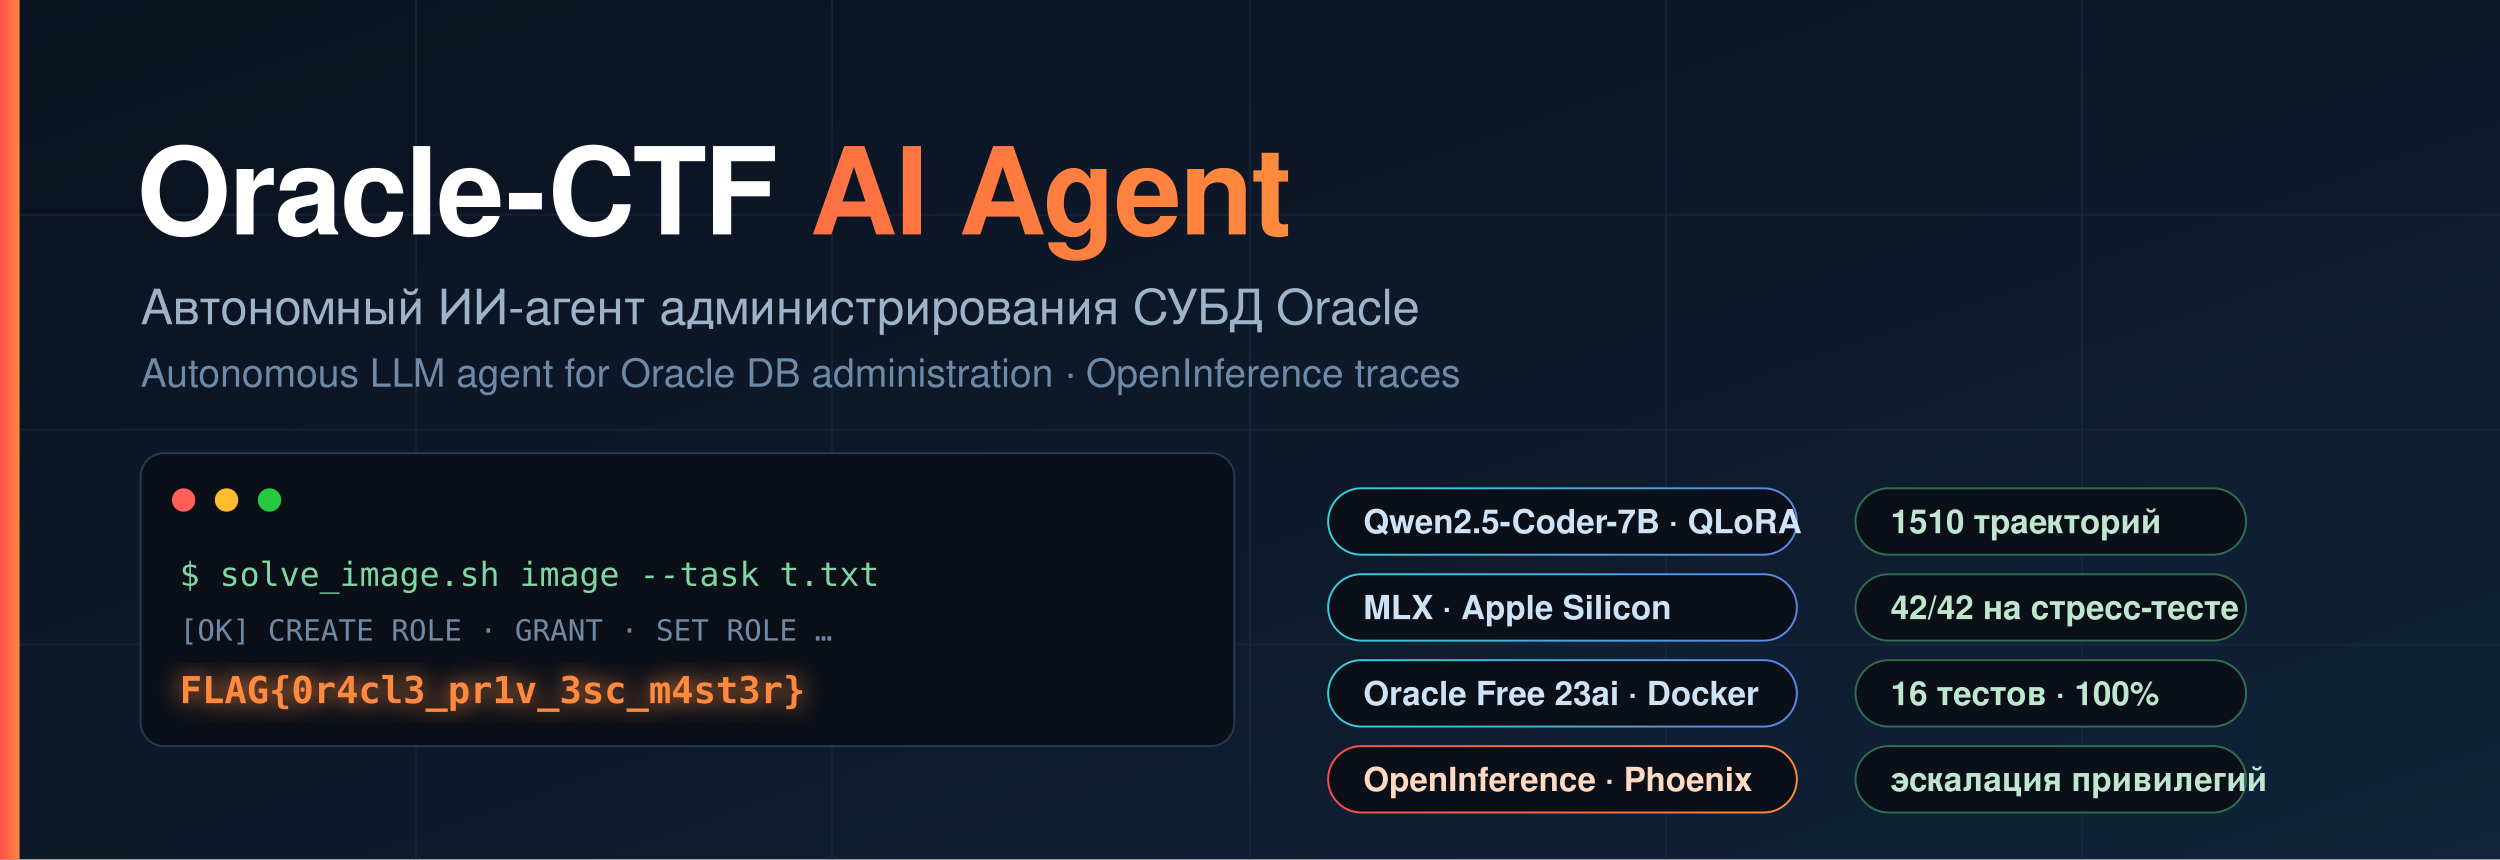
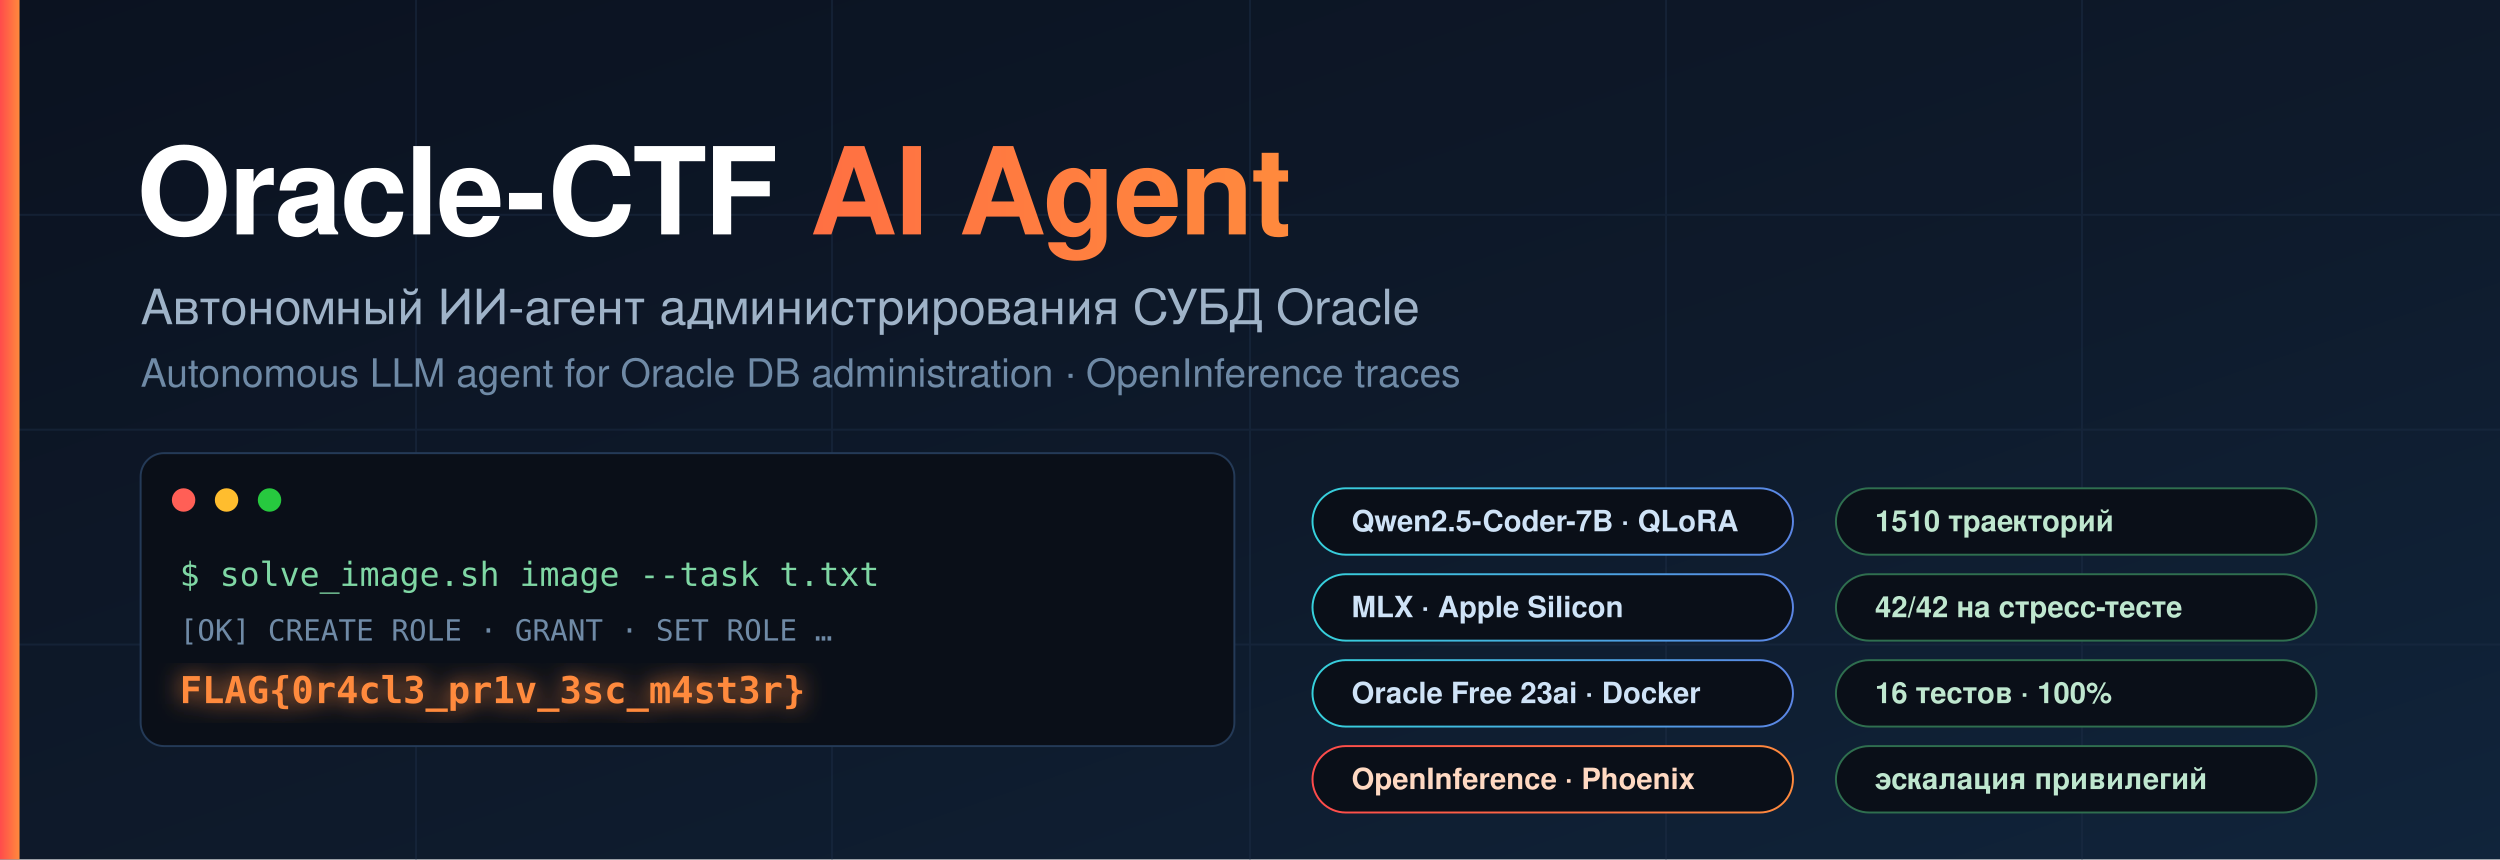
<svg xmlns="http://www.w3.org/2000/svg" width="1280" height="440" viewBox="0 0 1280 440" font-family="'Segoe UI',Helvetica,Arial,sans-serif">
  <defs>
    <linearGradient id="bg" x1="0" y1="0" x2="1" y2="1">
      <stop offset="0" stop-color="#0b1220" />
      <stop offset="0.55" stop-color="#0e1a2b" />
      <stop offset="1" stop-color="#10243b" />
    </linearGradient>
    <linearGradient id="accent" x1="0" y1="0" x2="1" y2="0">
      <stop offset="0" stop-color="#ff4b4b" />
      <stop offset="1" stop-color="#ff8a3d" />
    </linearGradient>
    <linearGradient id="cyan" x1="0" y1="0" x2="1" y2="0">
      <stop offset="0" stop-color="#36d1dc" />
      <stop offset="1" stop-color="#5b86e5" />
    </linearGradient>
    <filter id="glow" x="-30%" y="-30%" width="160%" height="160%">
      <feGaussianBlur stdDeviation="6" result="b" />
      <feMerge>
        <feMergeNode in="b" />
        <feMergeNode in="SourceGraphic" />
      </feMerge>
    </filter>
  </defs>
  <rect width="1280" height="440" fill="url(#bg)" />
  <g stroke="#1b2c44" stroke-width="1" opacity="0.5">
    <path d="M0 110 H1280 M0 220 H1280 M0 330 H1280" />
    <path d="M213 0 V440 M426 0 V440 M640 0 V440 M853 0 V440 M1066 0 V440" />
  </g>
  <rect x="0" y="0" width="10" height="440" fill="url(#accent)" />
  <text x="70" y="120" fill="#ffffff" font-size="62" font-weight="800" letter-spacing="-1">Oracle-CTF <tspan fill="url(#accent)">AI Agent</tspan>
  </text>
  <text x="72" y="166" fill="#9fb3c8" font-size="25" font-weight="500">Автономный ИИ-агент администрирования СУБД Oracle</text>
  <text x="72" y="198" fill="#6f8aa6" font-size="20">Autonomous LLM agent for Oracle DB administration · OpenInference traces</text>
  <g transform="translate(72,232)">
    <rect width="560" height="150" rx="12" fill="#0a0f18" stroke="#243a57" />
    <circle cx="22" cy="24" r="6" fill="#ff5f56" />
    <circle cx="44" cy="24" r="6" fill="#ffbd2e" />
    <circle cx="66" cy="24" r="6" fill="#27c93f" />
    <text x="20" y="68" fill="#7fd7a4" font-family="'SF Mono',Menlo,monospace" font-size="17">$ solve_image.sh image --task t.txt</text>
    <text x="20" y="96" fill="#6f8aa6" font-family="'SF Mono',Menlo,monospace" font-size="15">[OK] CREATE ROLE · GRANT · SET ROLE …</text>
    <text x="20" y="128" font-family="'SF Mono',Menlo,monospace" font-size="19" font-weight="700" fill="#ff8a3d" filter="url(#glow)">FLAG{0r4cl3_pr1v_3sc_m4st3r}</text>
  </g>
-   <g transform="translate(680,250)" font-size="17" font-weight="600">
+   <g transform="translate(672,250)" font-size="15" font-weight="600">
    <g fill="#0a0f18">
-       <rect x="0" y="0" width="240" height="34" rx="17" stroke="url(#cyan)" />
-       <rect x="0" y="44" width="240" height="34" rx="17" stroke="url(#cyan)" />
-       <rect x="0" y="88" width="240" height="34" rx="17" stroke="url(#cyan)" />
-       <rect x="0" y="132" width="240" height="34" rx="17" stroke="url(#accent)" />
+       <rect x="0" y="0" width="246" height="34" rx="17" stroke="url(#cyan)" />
+       <rect x="0" y="44" width="246" height="34" rx="17" stroke="url(#cyan)" />
+       <rect x="0" y="88" width="246" height="34" rx="17" stroke="url(#cyan)" />
+       <rect x="0" y="132" width="246" height="34" rx="17" stroke="url(#accent)" />
    </g>
-     <text x="18" y="23" fill="#cfe3f7">Qwen2.5-Coder-7B · QLoRA</text>
-     <text x="18" y="67" fill="#cfe3f7">MLX · Apple Silicon</text>
-     <text x="18" y="111" fill="#cfe3f7">Oracle Free 23ai · Docker</text>
-     <text x="18" y="155" fill="#ffd9c2">OpenInference · Phoenix</text>
+     <text x="20" y="22" fill="#cfe3f7">Qwen2.5-Coder-7B · QLoRA</text>
+     <text x="20" y="66" fill="#cfe3f7">MLX · Apple Silicon</text>
+     <text x="20" y="110" fill="#cfe3f7">Oracle Free 23ai · Docker</text>
+     <text x="20" y="154" fill="#ffd9c2">OpenInference · Phoenix</text>
  </g>
-   <g transform="translate(950,250)" font-size="17" font-weight="600">
+   <g transform="translate(940,250)" font-size="15" font-weight="600">
    <g fill="#0a0f18">
-       <rect x="0" y="0" width="200" height="34" rx="17" stroke="#2f6f4f" />
-       <rect x="0" y="44" width="200" height="34" rx="17" stroke="#2f6f4f" />
-       <rect x="0" y="88" width="200" height="34" rx="17" stroke="#2f6f4f" />
-       <rect x="0" y="132" width="200" height="34" rx="17" stroke="#2f6f4f" />
+       <rect x="0" y="0" width="246" height="34" rx="17" stroke="#2f6f4f" />
+       <rect x="0" y="44" width="246" height="34" rx="17" stroke="#2f6f4f" />
+       <rect x="0" y="88" width="246" height="34" rx="17" stroke="#2f6f4f" />
+       <rect x="0" y="132" width="246" height="34" rx="17" stroke="#2f6f4f" />
    </g>
-     <text x="18" y="23" fill="#bfe7cf">1510 траекторий</text>
-     <text x="18" y="67" fill="#bfe7cf">42/42 на стресс-тесте</text>
-     <text x="18" y="111" fill="#bfe7cf">16 тестов · 100%</text>
-     <text x="18" y="155" fill="#bfe7cf">эскалация привилегий</text>
+     <text x="20" y="22" fill="#bfe7cf">1510 траекторий</text>
+     <text x="20" y="66" fill="#bfe7cf">42/42 на стресс-тесте</text>
+     <text x="20" y="110" fill="#bfe7cf">16 тестов · 100%</text>
+     <text x="20" y="154" fill="#bfe7cf">эскалация привилегий</text>
  </g>
</svg>
